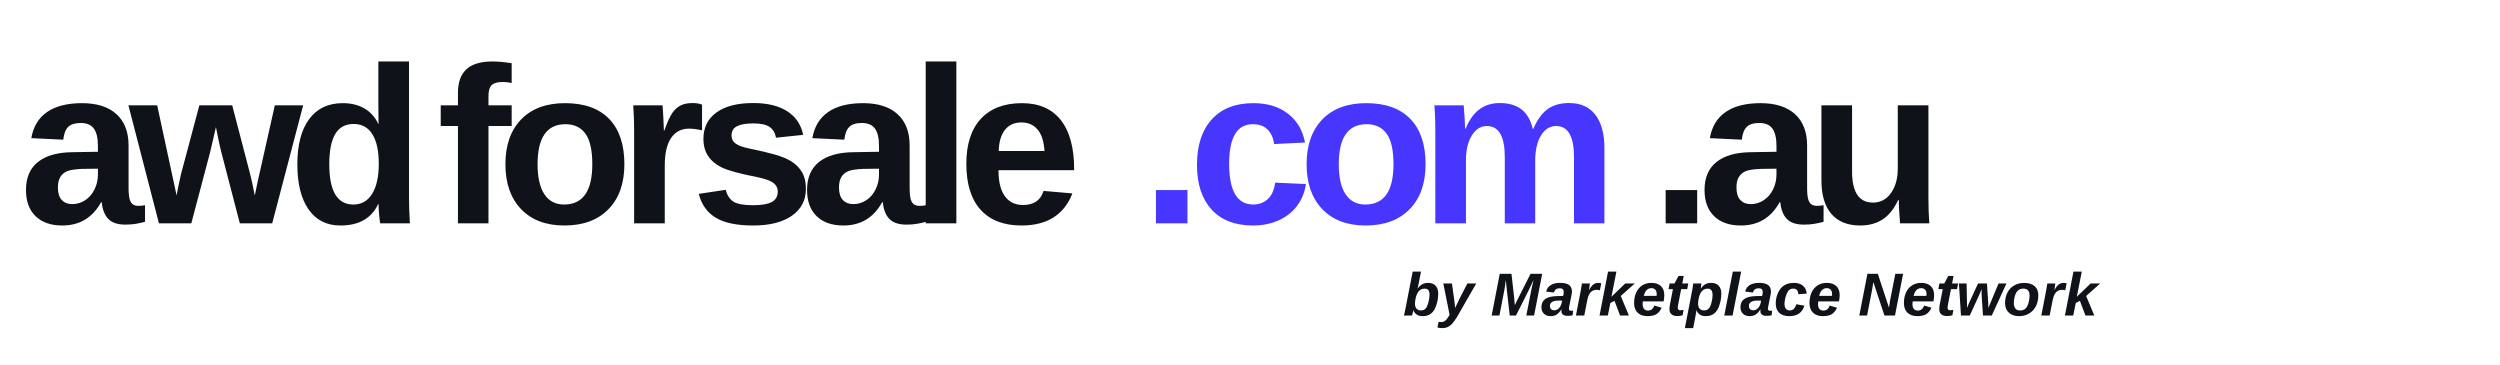
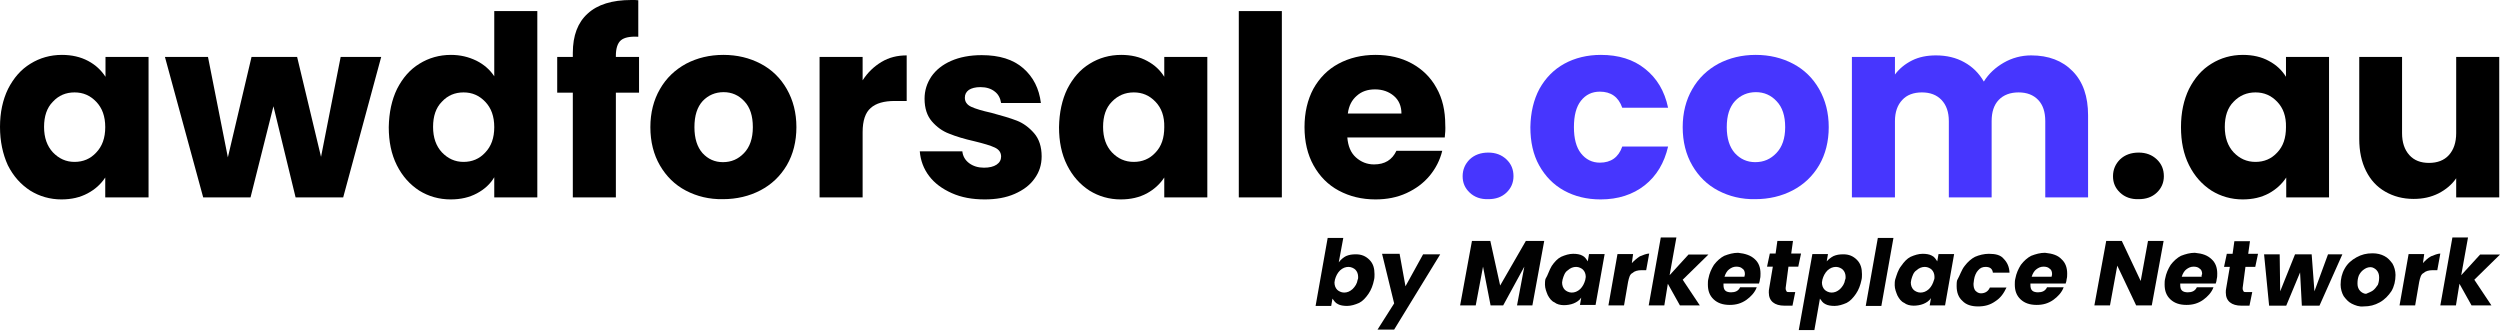
- <svg xmlns="http://www.w3.org/2000/svg" viewBox="0 0 1030 150" role="img" aria-labelledby="title">
-   <g font-family="Arial, Helvetica, sans-serif">
-     <text x="8" y="92" fill="#10121a" font-size="92" font-weight="800" letter-spacing="-6">awd</text>
-     <text x="180" y="92" fill="#10121a" font-size="92" font-weight="800" letter-spacing="-6">forsale</text>
-     <text x="470" y="92" fill="#4736FE" font-size="92" font-weight="800" letter-spacing="-6">.com</text>
-     <text x="680" y="92" fill="#10121a" font-size="92" font-weight="800" letter-spacing="-6">.au</text>
-     <text x="578" y="130" fill="#10121a" font-size="25" font-weight="700" font-style="italic">by Marketplace Network</text>
+ <svg xmlns="http://www.w3.org/2000/svg" version="1.1" id="Layer_1" x="0px" y="0px" viewBox="0 0 992.9 131.1" style="enable-background:new 0 0 992.9 131.1;" xml:space="preserve">
+   <style type="text/css">
+ 	.st0{fill:#010101;}
+ 	.st1{fill:#4736FE;}
+ </style>
+   <g>
+     <path class="st0" d="M534.6,101.7c1.2-0.5,2.3-0.7,3.9-0.7c2.2,0,3.9,0.7,5.4,2.2s2,3.4,2,5.7c0,0.7,0,1.6-0.2,2.3   c-0.4,2-1.1,3.9-2.2,5.5c-1.1,1.6-2.3,2.9-3.7,3.6c-1.6,0.7-3.2,1.2-4.8,1.2c-1.4,0-2.7-0.2-3.6-0.7c-1.1-0.5-1.6-1.4-2.2-2.2   l-0.5,2.9h-6.2l4.8-27h6.2l-1.8,9.7C532.5,103.1,533.6,102.2,534.6,101.7L534.6,101.7z M539.4,110c0-1.2-0.4-2.2-1.1-2.9   c-0.5-0.5-1.6-1.1-2.7-1.1c-1.2,0-2.3,0.4-3.4,1.4c-1,1-1.6,2.2-2,3.6c0,0.4-0.2,0.7-0.2,1.2c0,1.2,0.4,2.2,1.1,2.9   c0.5,0.5,1.6,1.1,2.7,1.1c1.2,0,2.3-0.4,3.4-1.4c1-1,1.8-2.2,2-3.7C539.4,110.8,539.4,110.4,539.4,110z" />
+     <path class="st0" d="M555.9,101l2.3,12.7l7-12.7h6.8l-18.3,29.9h-6.6l6.6-10.4l-4.8-19.7h7V101L555.9,101L555.9,101z" />
+     <path class="st0" d="M613.3,95.7l-4.7,25.6h-6.1l2.9-15.4l-8.4,15.4h-5l-3-15.4l-2.9,15.4h-6.2l4.7-25.6h7.3l3.9,17.7L606,95.7   H613.3L613.3,95.7z" />
+     <path class="st0" d="M616.3,105.6c1.1-1.6,2.3-2.9,3.7-3.6c1.6-0.7,3.2-1.2,4.8-1.2c1.4,0,2.7,0.2,3.6,0.7c1.1,0.5,1.6,1.4,2.2,2.3   l0.5-2.9h6.2l-3.6,20.2h-6.2l0.5-2.9c-0.7,1.1-1.8,1.8-3,2.3s-2.7,0.7-3.9,0.7c-1.4,0-2.9-0.4-3.7-1.1c-1.2-0.5-2-1.6-2.7-2.9   c-0.5-1.2-1.1-2.7-1.1-4.1c0-0.7,0-1.6,0.2-2.3C614.8,109.2,615.3,107.2,616.3,105.6z M629.8,110c0-1.2-0.4-2.2-1.1-2.9   c-0.5-0.5-1.6-1.1-2.7-1.1c-1.2,0-2.3,0.4-3.4,1.4c-1.1,0.7-1.6,2.2-2,3.6c0,0.4-0.2,0.7-0.2,1.2c0,1.2,0.4,2.2,1.1,2.9   c0.5,0.5,1.6,1.1,2.7,1.1c1.2,0,2.3-0.4,3.4-1.4c1-1,1.6-2.2,2-3.6C629.6,110.8,629.8,110.4,629.8,110z" />
+     <path class="st0" d="M651.3,101.8c1.2-0.5,2.7-1.1,3.7-1.1l-1.2,6.6H652c-1.6,0-2.9,0.4-3.6,1.1c-1.1,0.5-1.4,1.8-1.8,3.6l-1.6,9.3   h-6.2l3.6-20.4h6.2l-0.5,3.6C648.9,103.6,650.2,102.5,651.3,101.8L651.3,101.8z" />
+     <path class="st0" d="M668.3,111.1l6.8,10.2h-7.9l-4.8-8.6l-1.4,8.6h-6.2l4.8-27h6.2l-2.7,15l7.5-8.2h7.9L668.3,111.1L668.3,111.1z" />
+     <path class="st0" d="M696.9,102.9c1.6,1.4,2.3,3.4,2.3,5.7c0,0.7,0,1.6-0.2,2.2c0,0.5-0.2,1.2-0.4,1.8h-14.1v0.5   c0,1.1,0.2,1.8,0.7,2.3s1.4,0.7,2.3,0.7c1.6,0,2.9-0.5,3.6-2h6.6c-0.7,2-2.3,3.7-4.1,5c-2,1.4-4.1,2-6.6,2c-2.7,0-4.8-0.7-6.4-2.2   c-1.6-1.5-2.3-3.4-2.3-5.9c0-0.7,0-1.6,0.2-2.3c0.4-2.2,1.2-3.9,2.2-5.5c1.2-1.6,2.7-2.9,4.1-3.6c1.8-0.7,3.6-1.2,5.5-1.2   C693.1,100.7,695.3,101.4,696.9,102.9L696.9,102.9z M693,108.8c0-1.1-0.4-1.8-1.1-2.2c-0.5-0.5-1.4-0.7-2.3-0.7   c-1.1,0-2,0.4-2.9,1.1c-0.7,0.5-1.4,1.6-1.8,2.9h7.9C693,109.2,693,109,693,108.8L693,108.8z" />
+     <path class="st0" d="M709.2,114.3v0.4c0,0.4,0.2,0.7,0.4,1.1c0.2,0.2,0.5,0.2,1.2,0.2h2.2l-1.1,5.4h-3.2c-3.9,0-6.2-1.8-6.2-5.2   c0-0.5,0-1.2,0.2-2l1.4-8.3h-2.3l1.1-5.2h2.3l0.7-5h6.2l-0.7,5h3.9l-1.1,5.2h-3.9L709.2,114.3L709.2,114.3z" />
+     <path class="st0" d="M728.2,101.7c1.2-0.5,2.3-0.7,3.9-0.7c2.2,0,3.9,0.7,5.4,2.2s2,3.4,2,5.7c0,0.7,0,1.6-0.2,2.3   c-0.4,2-1.1,3.9-2.2,5.5c-1.1,1.6-2.3,2.9-3.7,3.6c-1.6,0.7-3.2,1.2-4.8,1.2c-1.4,0-2.7-0.2-3.6-0.7c-1.1-0.5-1.6-1.4-2.2-2.2   l-2.2,12.5h-6.2l5.4-30.2h6.2l-0.5,2.9C726.1,103.1,727.2,102.2,728.2,101.7L728.2,101.7z M733,110c0-1.2-0.4-2.2-1.1-2.9   c-0.5-0.5-1.6-1.1-2.7-1.1c-1.2,0-2.3,0.4-3.4,1.4c-1,1-1.6,2.2-2,3.6c0,0.4-0.2,0.7-0.2,1.2c0,1.2,0.4,2.2,1.1,2.9   c0.5,0.5,1.6,1.1,2.7,1.1c1.2,0,2.3-0.4,3.4-1.4c1-1,1.8-2.2,2-3.7C733,110.8,733,110.4,733,110z" />
+     <path class="st0" d="M752,94.5l-4.8,27H741l4.8-27H752z" />
+     <path class="st0" d="M755.1,105.6c1.1-1.6,2.3-2.9,3.7-3.6c1.6-0.7,3.2-1.2,4.8-1.2c1.4,0,2.7,0.2,3.6,0.7c1.1,0.5,1.6,1.4,2.2,2.3   l0.5-2.9h6.2l-3.6,20.4h-6.1l0.5-2.9c-0.7,1.1-1.8,1.8-3,2.3s-2.7,0.7-3.9,0.7c-1.4,0-2.9-0.4-3.7-1.1c-1.2-0.5-2-1.6-2.7-2.9   c-0.5-1.2-1.1-2.7-1.1-4.1c0-0.7,0-1.6,0.2-2.3C753.3,109.2,753.8,107.2,755.1,105.6L755.1,105.6z M768.3,110   c0-1.2-0.4-2.2-1.1-2.9c-0.5-0.5-1.6-1.1-2.7-1.1c-1.2,0-2.3,0.4-3.4,1.4c-1.1,0.7-1.6,2.2-2,3.6c0,0.4-0.2,0.7-0.2,1.2   c0,1.2,0.4,2.2,1.1,2.9c0.5,0.5,1.6,1.1,2.7,1.1c1.2,0,2.3-0.4,3.4-1.4c1-1,1.6-2.2,2-3.6C768.3,110.8,768.3,110.4,768.3,110z" />
+     <path class="st0" d="M780.3,105.6c1.2-1.6,2.7-2.9,4.1-3.6c1.6-0.7,3.6-1.2,5.5-1.2c2.7,0,4.7,0.5,5.9,2c1.4,1.4,2.2,3.2,2.3,5.5   h-6.6c-0.2-1.6-1.2-2.3-2.9-2.3c-1.2,0-2.2,0.4-3,1.4c-0.7,0.7-1.4,2.2-1.6,3.7c0,0.5-0.2,1.1-0.2,1.6c0,1.2,0.2,2,0.7,2.7   c0.5,0.5,1.2,1.1,2.2,1.1c1.6,0,2.9-0.7,3.6-2.3h6.6c-1.1,2.3-2.3,4.1-4.5,5.5c-2,1.4-4.1,2-6.8,2s-4.8-0.7-6.2-2.2   c-1.6-1.4-2.3-3.4-2.3-5.9c0-0.7,0-1.6,0.2-2.3C778.5,109.2,779,107.2,780.3,105.6z" />
+     <path class="st0" d="M818.7,102.9c1.6,1.4,2.3,3.4,2.3,5.7c0,0.7,0,1.6-0.2,2.2c0,0.5-0.2,1.2-0.4,1.8h-14v0.5   c0,1.1,0.2,1.8,0.7,2.3s1.4,0.7,2.3,0.7c1.6,0,2.9-0.5,3.6-2h6.6c-0.7,2-2.3,3.7-4.1,5c-2,1.4-4.1,2-6.6,2c-2.7,0-4.8-0.7-6.4-2.2   c-1.6-1.5-2.3-3.4-2.3-5.9c0-0.7,0-1.6,0.2-2.3c0.4-2.2,1.2-3.9,2.2-5.5c1.2-1.6,2.7-2.9,4.1-3.6c1.8-0.7,3.6-1.2,5.5-1.2   C815.2,100.7,817.3,101.4,818.7,102.9L818.7,102.9z M815,108.8c0-1.1-0.4-1.8-1.1-2.2c-0.5-0.5-1.4-0.7-2.3-0.7   c-1.1,0-2,0.4-2.9,1.1c-0.7,0.5-1.4,1.6-1.8,2.9h7.9C815,109.2,815,109,815,108.8L815,108.8z" />
+     <path class="st0" d="M854.6,121.3h-6.2l-7.5-15.8l-2.9,15.8h-6.2l4.7-25.6h6.2l7.5,15.9l2.9-15.9h6.2L854.6,121.3z" />
+     <path class="st0" d="M878.3,102.9c1.6,1.4,2.3,3.4,2.3,5.7c0,0.7,0,1.6-0.2,2.2c0,0.5-0.2,1.2-0.4,1.8h-14.1v0.5   c0,1.1,0.2,1.8,0.7,2.3s1.4,0.7,2.3,0.7c1.6,0,2.9-0.5,3.6-2h6.6c-0.7,2-2.3,3.7-4.1,5c-2,1.4-4.1,2-6.6,2c-2.7,0-4.8-0.7-6.4-2.2   c-1.6-1.5-2.3-3.4-2.3-5.9c0-0.7,0-1.6,0.2-2.3c0.4-2.2,1.2-3.9,2.2-5.5c1.2-1.6,2.7-2.9,4.1-3.6c1.8-0.7,3.6-1.2,5.5-1.2   C874.8,100.7,876.7,101.4,878.3,102.9L878.3,102.9z M874.6,108.8c0-1.1-0.4-1.8-1.1-2.2c-0.5-0.5-1.4-0.7-2.3-0.7   c-1.1,0-2,0.4-2.9,1.1c-0.7,0.5-1.4,1.6-1.8,2.9h7.9C874.3,109.2,874.6,109,874.6,108.8L874.6,108.8z" />
+     <path class="st0" d="M890.7,114.3v0.4c0,0.4,0.2,0.7,0.4,1.1c0.2,0.2,0.5,0.2,1.2,0.2h2.2l-1.1,5.4h-3.2c-3.9,0-6.2-1.8-6.2-5.2   c0-0.5,0-1.2,0.2-2l1.4-8.2h-2.3l1.1-5.2h2.3l0.7-5h6.2l-0.7,5h3.9l-1.1,5.2h-3.9L890.7,114.3L890.7,114.3z" />
+     <path class="st0" d="M930.3,101l-9.1,20.4h-7l-0.7-13.2l-5.5,13.2h-6.8l-2-20.4h6.2l0.2,14.7l5.9-14.7h6.6l1.1,14.7l5.4-14.7   C924.5,101,930.3,101,930.3,101L930.3,101z" />
+     <path class="st0" d="M934,120.6c-1.4-0.7-2.3-1.8-3.2-3c-0.7-1.2-1.2-2.9-1.2-4.5c0-2.3,0.5-4.5,1.6-6.4c1.1-2,2.7-3.4,4.7-4.5   c2-1.1,3.9-1.6,6.4-1.6c1.8,0,3.4,0.4,4.7,1.1c1.4,0.7,2.3,1.8,3.2,3c0.7,1.2,1.2,2.9,1.2,4.5c0,2.3-0.5,4.5-1.6,6.4   c-1.2,1.8-2.7,3.4-4.7,4.5c-2,1.1-3.9,1.6-6.4,1.6C937,121.9,935.4,121.3,934,120.6z M942.4,115.4c0.7-0.5,1.4-1.4,2-2.3   c0.4-1.1,0.5-2,0.5-3c0-1.2-0.4-2.2-1.1-2.9c-0.5-0.5-1.4-1.1-2.3-1.1c-1.1,0-2,0.4-2.9,1.1c-0.7,0.5-1.4,1.4-1.8,2.3   c-0.4,1.1-0.5,2-0.5,3.2s0.4,2.2,1.1,2.9c0.5,0.5,1.4,1.1,2.3,1.1C940.6,116.3,941.7,115.9,942.4,115.4z" />
+     <path class="st0" d="M965.5,101.8c1.2-0.5,2.7-1.1,3.7-1.1l-1.2,6.6h-1.8c-1.6,0-2.9,0.4-3.6,1.1c-1.1,0.5-1.4,1.8-1.8,3.6   l-1.6,9.3H953l3.6-20.4h6.2l-0.5,3.6C963.1,103.6,964.2,102.5,965.5,101.8L965.5,101.8z" />
+     <path class="st0" d="M982.7,111.1l6.8,10.2h-7.9l-4.8-8.6l-1.4,8.6h-6.2l4.8-27h6.2l-2.7,15l7.5-8.2h7.9L982.7,111.1L982.7,111.1z" />
+   </g>
+   <g>
+     <path d="M3.2,35.3c2.2-4.3,5.1-7.7,8.9-10c3.7-2.3,7.9-3.5,12.5-3.5c3.9,0,7.4,0.8,10.4,2.4c3,1.6,5.2,3.7,6.9,6.3v-7.9h17.1v55.8   H41.8v-7.9c-1.7,2.6-4,4.7-7,6.3c-3,1.6-6.4,2.4-10.4,2.4c-4.5,0-8.7-1.2-12.4-3.5c-3.7-2.4-6.7-5.7-8.9-10.1   C1.1,61.2,0,56.1,0,50.4C0,44.7,1.1,39.6,3.2,35.3z M38.2,40.4c-2.4-2.5-5.2-3.7-8.6-3.7s-6.3,1.2-8.6,3.7c-2.4,2.4-3.5,5.8-3.5,10   c0,4.3,1.2,7.6,3.5,10.1c2.4,2.5,5.2,3.8,8.6,3.8s6.3-1.2,8.6-3.7c2.4-2.5,3.6-5.8,3.6-10.1C41.8,46.2,40.6,42.9,38.2,40.4z" />
+     <path d="M151.4,22.6l-15.1,55.8h-18.9l-8.8-36.2l-9.1,36.2H80.7L65.5,22.6h17.1l7.9,39.9l9.4-39.9H118l9.5,39.7l7.8-39.7H151.4z" />
+     <path d="M157.7,35.3c2.2-4.3,5.1-7.7,8.9-10c3.7-2.3,7.9-3.5,12.5-3.5c3.7,0,7,0.8,10.1,2.3c3,1.5,5.4,3.6,7.1,6.2V4.4h17.1v74   h-17.1v-8c-1.6,2.7-3.9,4.8-6.9,6.4c-3,1.6-6.4,2.4-10.4,2.4c-4.6,0-8.8-1.2-12.5-3.5c-3.7-2.4-6.7-5.7-8.9-10.1   c-2.2-4.4-3.2-9.4-3.2-15.1C154.5,44.7,155.6,39.6,157.7,35.3z M192.7,40.4c-2.4-2.5-5.2-3.7-8.6-3.7s-6.3,1.2-8.6,3.7   c-2.4,2.4-3.5,5.8-3.5,10c0,4.3,1.2,7.6,3.5,10.1c2.4,2.5,5.2,3.8,8.6,3.8s6.3-1.2,8.6-3.7c2.4-2.5,3.6-5.8,3.6-10.1   C196.3,46.2,195.1,42.9,192.7,40.4z" />
+     <path d="M253.8,36.8h-9.2v41.6h-17.1V36.8h-6.2V22.6h6.2V21c0-6.9,2-12.1,5.9-15.6c3.9-3.6,9.7-5.4,17.3-5.4c1.3,0,2.2,0,2.8,0.1   v14.5c-3.3-0.2-5.6,0.3-6.9,1.4c-1.3,1.1-2,3.2-2,6.1v0.5h9.2V36.8z" />
+     <path d="M272.4,75.7c-4.4-2.3-7.8-5.7-10.3-10c-2.5-4.3-3.8-9.4-3.8-15.2c0-5.7,1.3-10.8,3.8-15.1c2.5-4.4,6-7.7,10.4-10.1   c4.4-2.3,9.3-3.5,14.8-3.5c5.5,0,10.4,1.2,14.8,3.5c4.4,2.3,7.9,5.7,10.4,10.1c2.5,4.4,3.8,9.4,3.8,15.1c0,5.7-1.3,10.8-3.8,15.1   c-2.6,4.4-6.1,7.7-10.5,10c-4.4,2.3-9.4,3.5-14.9,3.5C281.7,79.2,276.8,78,272.4,75.7z M295.5,60.8c2.3-2.4,3.5-5.8,3.5-10.3   c0-4.5-1.1-7.9-3.4-10.3c-2.2-2.4-5-3.6-8.2-3.6c-3.3,0-6.1,1.2-8.3,3.5c-2.2,2.4-3.3,5.8-3.3,10.4c0,4.5,1.1,7.9,3.2,10.3   c2.2,2.4,4.9,3.6,8.1,3.6C290.5,64.4,293.2,63.2,295.5,60.8z" />
+     <path d="M350.1,24.6c3-1.8,6.3-2.6,10-2.6v18.1h-4.7c-4.3,0-7.5,0.9-9.6,2.8c-2.1,1.8-3.2,5-3.2,9.6v25.9h-17.1V22.6h17.1v9.3   C344.6,28.8,347.1,26.4,350.1,24.6z" />
+     <path d="M378,76.7c-3.8-1.7-6.8-3.9-9-6.8c-2.2-2.9-3.4-6.2-3.7-9.8h16.9c0.2,1.9,1.1,3.5,2.7,4.7c1.6,1.2,3.6,1.8,5.9,1.8   c2.1,0,3.8-0.4,5-1.2c1.2-0.8,1.8-1.9,1.8-3.2c0-1.6-0.8-2.8-2.5-3.6c-1.7-0.8-4.4-1.6-8.1-2.5c-4-0.9-7.3-1.9-10-3   c-2.7-1-5-2.7-6.9-4.9c-1.9-2.2-2.9-5.2-2.9-9c0-3.2,0.9-6.1,2.7-8.8c1.8-2.6,4.4-4.7,7.8-6.2c3.4-1.5,7.5-2.3,12.2-2.3   c7,0,12.5,1.7,16.5,5.2c4,3.5,6.3,8.1,7,13.8h-15.8c-0.3-1.9-1.1-3.5-2.6-4.6c-1.4-1.1-3.3-1.7-5.6-1.7c-2,0-3.5,0.4-4.6,1.1   c-1.1,0.8-1.6,1.8-1.6,3.1c0,1.6,0.8,2.8,2.5,3.6s4.4,1.6,8,2.4c4.1,1.1,7.5,2.1,10.1,3.1c2.6,1,4.9,2.7,6.9,5c2,2.3,3,5.4,3,9.2   c0,3.3-0.9,6.2-2.8,8.8c-1.8,2.6-4.5,4.6-7.9,6.1c-3.4,1.5-7.4,2.2-11.9,2.2C386.1,79.2,381.8,78.4,378,76.7z" />
+     <path d="M423.9,35.3c2.2-4.3,5.1-7.7,8.9-10c3.7-2.3,7.9-3.5,12.5-3.5c3.9,0,7.4,0.8,10.3,2.4c3,1.6,5.2,3.7,6.8,6.3v-7.9h17.1   v55.8h-17.1v-7.9c-1.7,2.6-4,4.7-6.9,6.3c-3,1.6-6.4,2.4-10.4,2.4c-4.5,0-8.7-1.2-12.4-3.5c-3.7-2.4-6.7-5.7-8.9-10.1   c-2.2-4.4-3.2-9.4-3.2-15.1C420.7,44.7,421.8,39.6,423.9,35.3z M458.9,40.4c-2.4-2.5-5.2-3.7-8.6-3.7c-3.4,0-6.3,1.2-8.7,3.7   c-2.4,2.4-3.5,5.8-3.5,10c0,4.3,1.2,7.6,3.5,10.1c2.4,2.5,5.2,3.8,8.7,3.8c3.4,0,6.3-1.2,8.6-3.7c2.4-2.5,3.5-5.8,3.5-10.1   C462.5,46.2,461.3,42.9,458.9,40.4z" />
+     <path d="M509.1,4.4v74H492v-74H509.1z" />
+     <path d="M573.8,54.6h-38.7c0.3,3.5,1.4,6.1,3.4,7.9c2,1.8,4.4,2.8,7.2,2.8c4.3,0,7.2-1.8,8.9-5.4h18.2c-0.9,3.7-2.6,7-5,9.9   c-2.4,2.9-5.5,5.2-9.2,6.9c-3.7,1.7-7.8,2.5-12.3,2.5c-5.5,0-10.3-1.2-14.6-3.5c-4.3-2.3-7.6-5.7-10-10c-2.4-4.3-3.6-9.4-3.6-15.2   c0-5.8,1.2-10.9,3.5-15.2c2.4-4.3,5.7-7.7,10-10c4.3-2.3,9.2-3.5,14.7-3.5c5.4,0,10.2,1.1,14.4,3.4c4.2,2.3,7.5,5.5,9.8,9.7   c2.4,4.2,3.5,9.1,3.5,14.7C574.1,51.2,574,52.9,573.8,54.6z M556.6,45.1c0-2.9-1-5.3-3-7c-2-1.7-4.5-2.6-7.5-2.6   c-2.9,0-5.3,0.8-7.2,2.5c-2,1.7-3.2,4-3.6,7.1H556.6z" />
+     <path class="st1" d="M583.7,76.5c-1.9-1.8-2.8-3.9-2.8-6.5c0-2.7,1-4.9,2.8-6.7c1.9-1.8,4.4-2.7,7.4-2.7c2.9,0,5.3,0.9,7.2,2.7   c1.9,1.8,2.8,4,2.8,6.7c0,2.6-1,4.8-2.8,6.5c-1.9,1.8-4.3,2.6-7.2,2.6C588.1,79.2,585.6,78.3,583.7,76.5z" />
+     <path class="st1" d="M611.4,35.3c2.4-4.3,5.7-7.7,9.9-10c4.2-2.3,9.1-3.5,14.5-3.5c7,0,12.9,1.8,17.5,5.5c4.7,3.7,7.8,8.8,9.2,15.5   h-18.2c-1.5-4.3-4.5-6.4-8.9-6.4c-3.1,0-5.6,1.2-7.5,3.6c-1.9,2.4-2.8,5.9-2.8,10.5c0,4.5,0.9,8,2.8,10.4c1.9,2.4,4.4,3.7,7.5,3.7   c4.4,0,7.4-2.1,8.9-6.4h18.2c-1.5,6.5-4.6,11.7-9.3,15.4c-4.7,3.7-10.6,5.6-17.5,5.6c-5.5,0-10.3-1.2-14.5-3.5   c-4.2-2.3-7.5-5.7-9.9-10c-2.4-4.3-3.5-9.4-3.5-15.2C607.9,44.7,609.1,39.6,611.4,35.3z" />
+     <path class="st1" d="M682.4,75.7c-4.4-2.3-7.8-5.7-10.3-10c-2.5-4.3-3.8-9.4-3.8-15.2c0-5.7,1.3-10.8,3.8-15.1   c2.5-4.4,6-7.7,10.4-10.1c4.4-2.3,9.3-3.5,14.8-3.5c5.5,0,10.4,1.2,14.8,3.5c4.4,2.3,7.9,5.7,10.4,10.1c2.5,4.4,3.8,9.4,3.8,15.1   c0,5.7-1.3,10.8-3.8,15.1c-2.6,4.4-6.1,7.7-10.5,10c-4.4,2.3-9.4,3.5-14.9,3.5C691.7,79.2,686.8,78,682.4,75.7z M705.5,60.8   c2.3-2.4,3.5-5.8,3.5-10.3c0-4.5-1.1-7.9-3.4-10.3c-2.2-2.4-5-3.6-8.2-3.6c-3.3,0-6.1,1.2-8.3,3.5c-2.2,2.4-3.3,5.8-3.3,10.4   c0,4.5,1.1,7.9,3.2,10.3c2.2,2.4,4.9,3.6,8.1,3.6C700.5,64.4,703.2,63.2,705.5,60.8z" />
+     <path class="st1" d="M823.2,28.3c4.1,4.2,6.1,10,6.1,17.5v32.6h-17V48.1c0-3.6-0.9-6.4-2.8-8.4c-1.9-2-4.5-3-7.8-3   c-3.3,0-6,1-7.9,3c-1.9,2-2.8,4.8-2.8,8.4v30.3h-17V48.1c0-3.6-1-6.4-2.9-8.4c-1.9-2-4.5-3-7.8-3c-3.3,0-6,1-7.8,3   c-1.9,2-2.9,4.8-2.9,8.4v30.3h-17.1V22.6h17.1v7c1.7-2.3,4-4.2,6.8-5.6c2.8-1.4,6-2,9.5-2c4.2,0,8,0.9,11.2,2.7   c3.3,1.8,5.9,4.4,7.8,7.7c1.9-3.1,4.6-5.6,7.9-7.5c3.3-1.9,7-2.9,10.9-2.9C813.6,22,819.1,24.1,823.2,28.3z" />
+     <path d="M842,76.5c-1.9-1.8-2.8-3.9-2.8-6.5c0-2.7,1-4.9,2.8-6.7c1.9-1.8,4.4-2.7,7.4-2.7c2.9,0,5.3,0.9,7.2,2.7   c1.9,1.8,2.8,4,2.8,6.7c0,2.6-1,4.8-2.8,6.5c-1.9,1.8-4.3,2.6-7.2,2.6C846.4,79.2,843.9,78.3,842,76.5z" />
+     <path d="M869.4,35.3c2.2-4.3,5.1-7.7,8.9-10c3.7-2.3,7.9-3.5,12.5-3.5c3.9,0,7.4,0.8,10.3,2.4c3,1.6,5.2,3.7,6.8,6.3v-7.9h17.1   v55.8H908v-7.9c-1.7,2.6-4,4.7-6.9,6.3c-3,1.6-6.4,2.4-10.4,2.4c-4.5,0-8.7-1.2-12.4-3.5c-3.7-2.4-6.7-5.7-8.9-10.1   c-2.2-4.4-3.2-9.4-3.2-15.1C866.2,44.7,867.3,39.6,869.4,35.3z M904.4,40.4c-2.4-2.5-5.2-3.7-8.6-3.7c-3.4,0-6.3,1.2-8.7,3.7   c-2.4,2.4-3.5,5.8-3.5,10c0,4.3,1.2,7.6,3.5,10.1c2.4,2.5,5.2,3.8,8.7,3.8c3.4,0,6.3-1.2,8.6-3.7c2.4-2.5,3.5-5.8,3.5-10.1   C908,46.2,906.8,42.9,904.4,40.4z" />
+     <path d="M992.6,22.6v55.8h-17.1v-7.6c-1.7,2.5-4.1,4.5-7,6c-3,1.5-6.2,2.2-9.9,2.2c-4.3,0-8-1-11.3-2.9c-3.3-1.9-5.8-4.6-7.6-8.2   c-1.8-3.6-2.7-7.8-2.7-12.7V22.6h17v30.3c0,3.7,1,6.6,2.9,8.7c1.9,2.1,4.5,3.1,7.8,3.1c3.3,0,6-1,7.9-3.1c1.9-2.1,2.9-5,2.9-8.7   V22.6H992.6z" />
  </g>
</svg>
